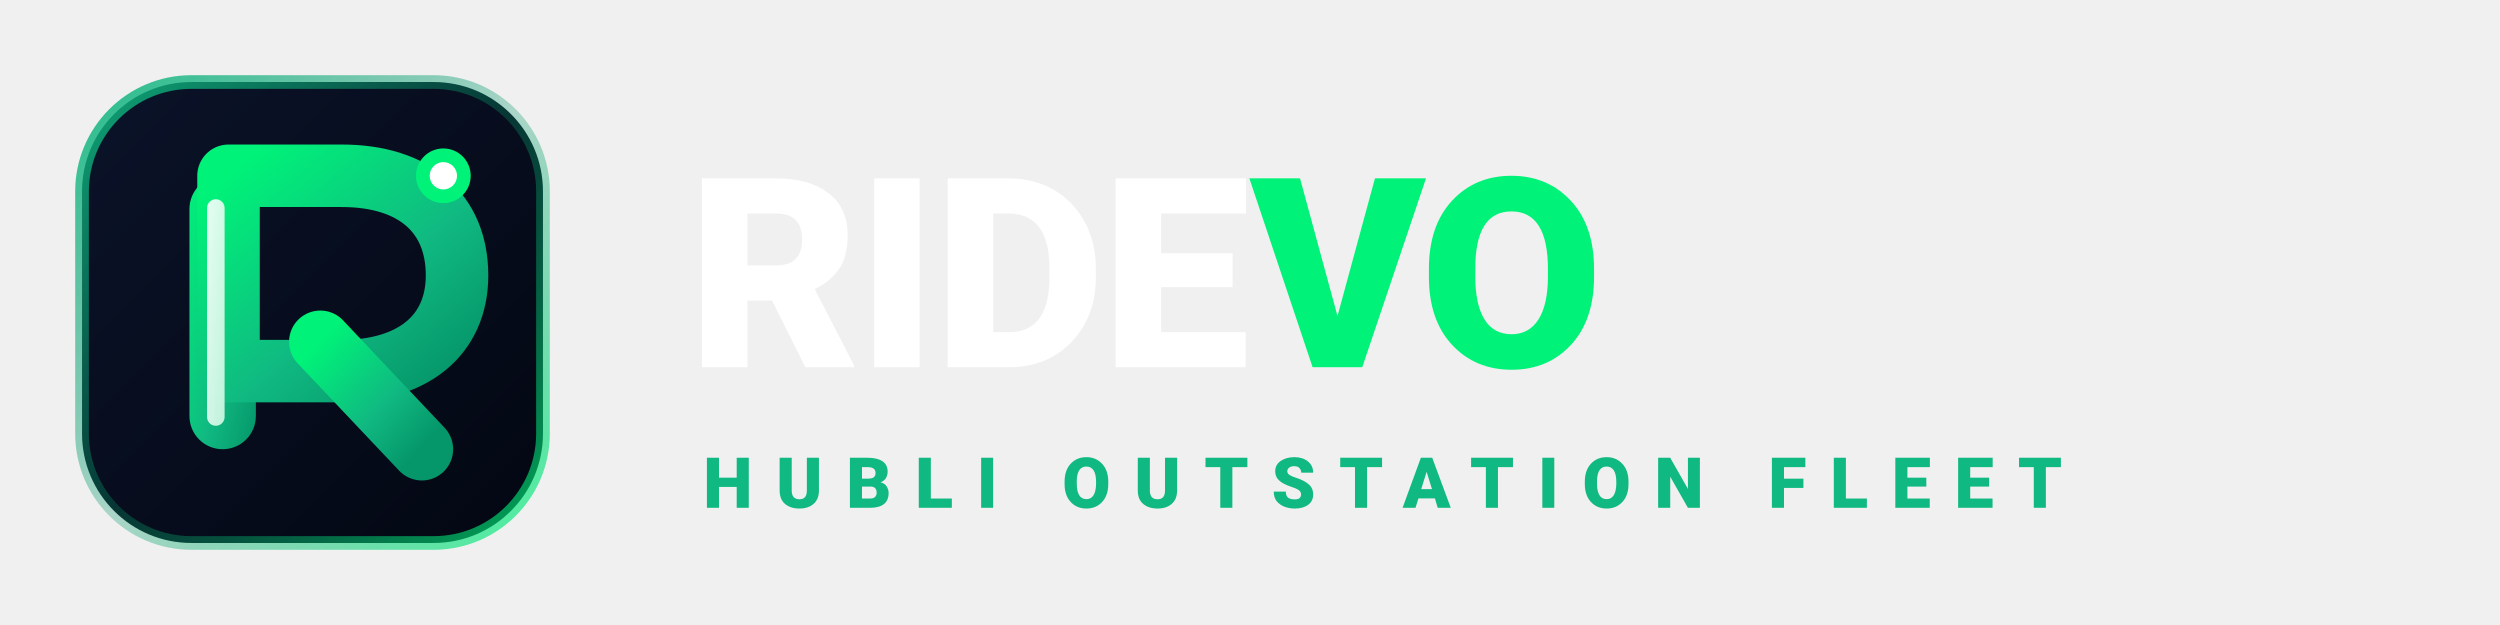
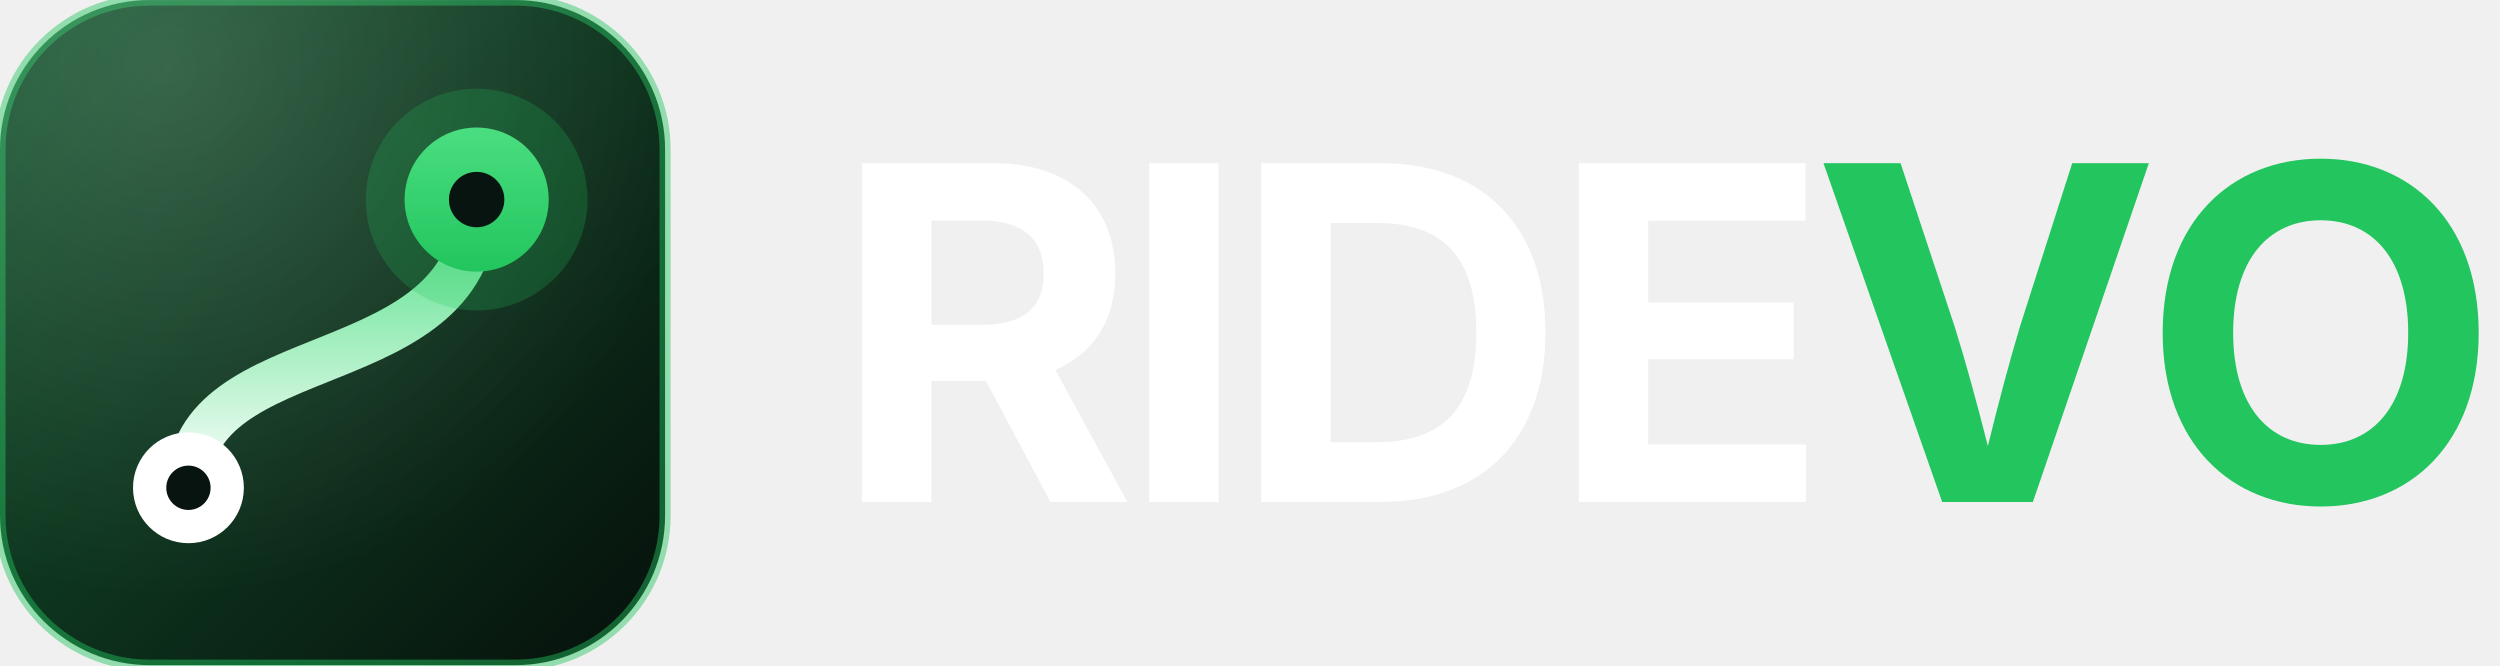
- <svg xmlns="http://www.w3.org/2000/svg" viewBox="0 0 320 80" width="320" height="80">
+ <svg xmlns="http://www.w3.org/2000/svg" width="451" height="120" viewBox="0 0 451.07 120">
  <defs>
-     <linearGradient id="bg" x1="0%" y1="0%" x2="100%" y2="100%">
-       <stop offset="0%" stop-color="#0b1329" />
-       <stop offset="100%" stop-color="#030712" />
+     <linearGradient id="a" x1="0" y1="0" x2="1" y2="1">
+       <stop offset="0" stop-color="#14562F" />
+       <stop offset="1" stop-color="#06100B" />
    </linearGradient>
-     <linearGradient id="primary" x1="0%" y1="0%" x2="100%" y2="100%">
-       <stop offset="0%" stop-color="#00f279" />
-       <stop offset="60%" stop-color="#10b981" />
-       <stop offset="100%" stop-color="#059669" />
+     <radialGradient id="h" cx=".25" cy=".1" r=".8">
+       <stop offset="0" stop-color="#fff" stop-opacity=".16" />
+       <stop offset="1" stop-color="#fff" stop-opacity="0" />
+     </radialGradient>
+     <linearGradient id="v" x1="0" y1="0" x2="0" y2="1">
+       <stop offset="0" stop-color="#4ADE80" />
+       <stop offset="1" stop-color="#22C55E" />
    </linearGradient>
-     <linearGradient id="accent" x1="0%" y1="0%" x2="100%" y2="100%">
-       <stop offset="0%" stop-color="#ffffff" />
-       <stop offset="100%" stop-color="#d1fae5" />
-     </linearGradient>
-     <linearGradient id="rim" x1="0%" y1="0%" x2="100%" y2="100%">
-       <stop offset="0%" stop-color="#10b981" stop-opacity="0.9" />
-       <stop offset="50%" stop-color="#059669" stop-opacity="0.3" />
-       <stop offset="100%" stop-color="#00f279" stop-opacity="0.7" />
+     <linearGradient id="w" x1="0" y1="1" x2="0" y2="0">
+       <stop offset="0" stop-color="#fff" />
+       <stop offset="1" stop-color="#4ADE80" />
    </linearGradient>
  </defs>
-   <g transform="translate(8, 8) scale(0.125)">
-     <rect x="20" y="20" width="472" height="472" rx="112" fill="url(#bg)" />
-     <rect x="20" y="20" width="472" height="472" rx="112" fill="none" stroke="url(#rim)" stroke-width="14" />
-     <rect x="130" y="116" width="68" height="280" rx="34" fill="url(#primary)" />
-     <path d="M 170 116 L 286 116 C 360 116 404 154 404 218 C 404 280 358 316 286 316 L 170 316 Z" fill="none" stroke="url(#primary)" stroke-width="64" stroke-linecap="round" stroke-linejoin="round" />
-     <path d="M 264 286 L 368 396" fill="none" stroke="url(#primary)" stroke-width="64" stroke-linecap="round" />
-     <rect x="148" y="140" width="18" height="232" rx="9" fill="url(#accent)" opacity="0.9" />
-     <circle cx="390" cy="116" r="28" fill="#00f279" />
-     <circle cx="390" cy="116" r="14" fill="#ffffff" />
-   </g>
-   <text x="88" y="47" font-family="-apple-system, BlinkMacSystemFont, 'Segoe UI', Roboto, Helvetica, Arial, sans-serif" font-size="34" font-weight="900" letter-spacing="-0.5" fill="#ffffff">RIDE<tspan fill="#00f279">VO</tspan>
-   </text>
-   <text x="90" y="65" font-family="-apple-system, BlinkMacSystemFont, 'Segoe UI', Roboto, Helvetica, Arial, sans-serif" font-size="9" font-weight="800" letter-spacing="3" fill="#10b981">HUBLI OUTSTATION FLEET</text>
+   <rect width="120" height="120" rx="27" fill="url(#a)" stroke="#22C55E" stroke-opacity=".45" stroke-width="2" />
+   <rect width="120" height="120" rx="27" fill="url(#h)" />
+   <path d="M34 88C34 60 86 70 86 36" fill="none" stroke="url(#w)" stroke-width="8" stroke-linecap="round" />
+   <circle cx="34" cy="88" r="10" fill="#fff" />
+   <circle cx="34" cy="88" r="4" fill="#08140F" />
+   <circle cx="86" cy="36" r="20" fill="#22C55E" fill-opacity=".22" />
+   <circle cx="86" cy="36" r="13" fill="url(#v)" />
+   <circle cx="86" cy="36" r="5" fill="#08140F" />
+   <path transform="translate(150.00 90.56) scale(0.04102 -0.04102)" d="M135 0H440V532H680L964 0H1302L985 581C1155 654 1249 801 1249 1005C1249 1298 1055 1490 716 1490H135ZM440 779V1238H659C846 1238 934 1155 934 1005C934 856 846 779 660 779Z" fill="#ffffff" />
+   <path transform="translate(201.81 90.56) scale(0.04102 -0.04102)" d="M440 1490H135V0H440Z" fill="#ffffff" />
+   <path transform="translate(222.03 90.56) scale(0.04102 -0.04102)" d="M659 0C1112 0 1385 280 1385 746C1385 1210 1112 1490 664 1490H135V0ZM440 263V1227H646C931 1227 1081 1079 1081 746C1081 411 931 263 644 263Z" fill="#ffffff" />
+   <path transform="translate(279.33 90.56) scale(0.04102 -0.04102)" d="M135 0H1134V253H440V628H1080V877H440V1237H1132V1490H135Z" fill="#ffffff" />
+   <path transform="translate(327.00 90.56) scale(0.04102 -0.04102)" d="M571 0H970L1480 1490H1143L913 771C868 621 822 449 772 246C721 447 673 621 626 771L388 1490H49Z" fill="#22C55E" />
+   <path transform="translate(386.35 90.56) scale(0.04102 -0.04102)" d="M789 -20C1184 -20 1484 259 1484 744C1484 1231 1184 1510 789 1510C394 1510 94 1231 94 744C94 260 394 -20 789 -20ZM789 251C558 251 404 425 404 744C404 1064 558 1239 789 1239C1020 1239 1174 1065 1174 744C1174 425 1020 251 789 251Z" fill="#22C55E" />
</svg>
